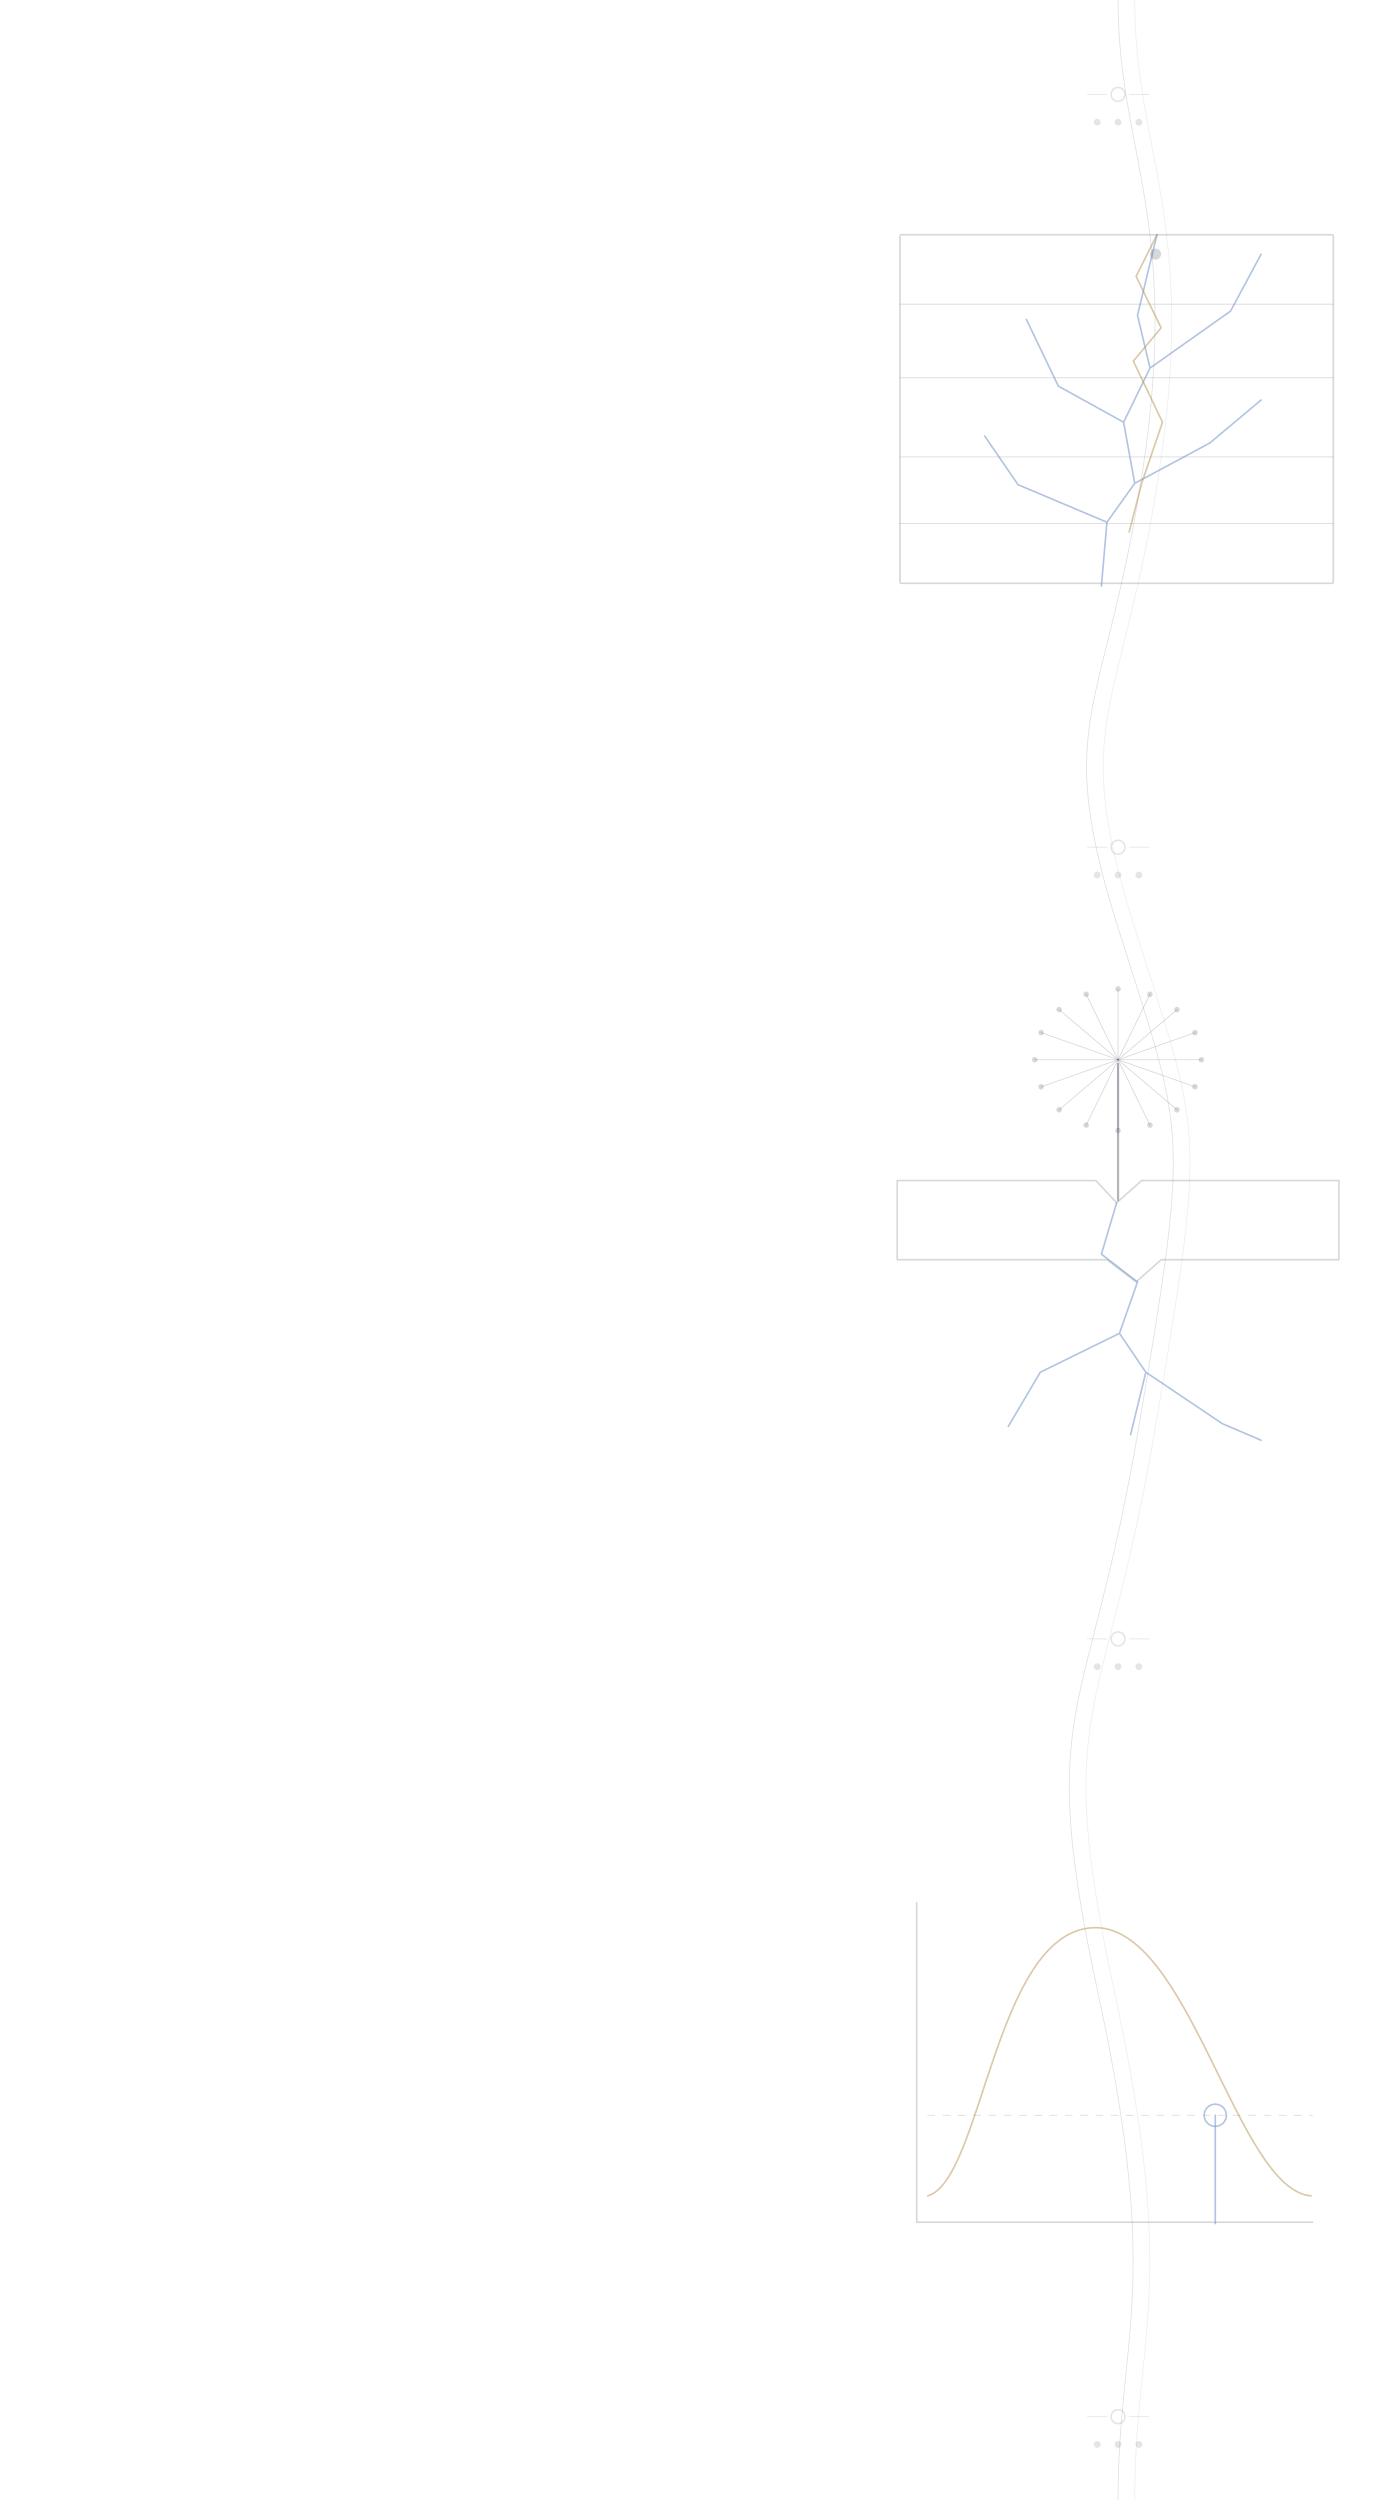
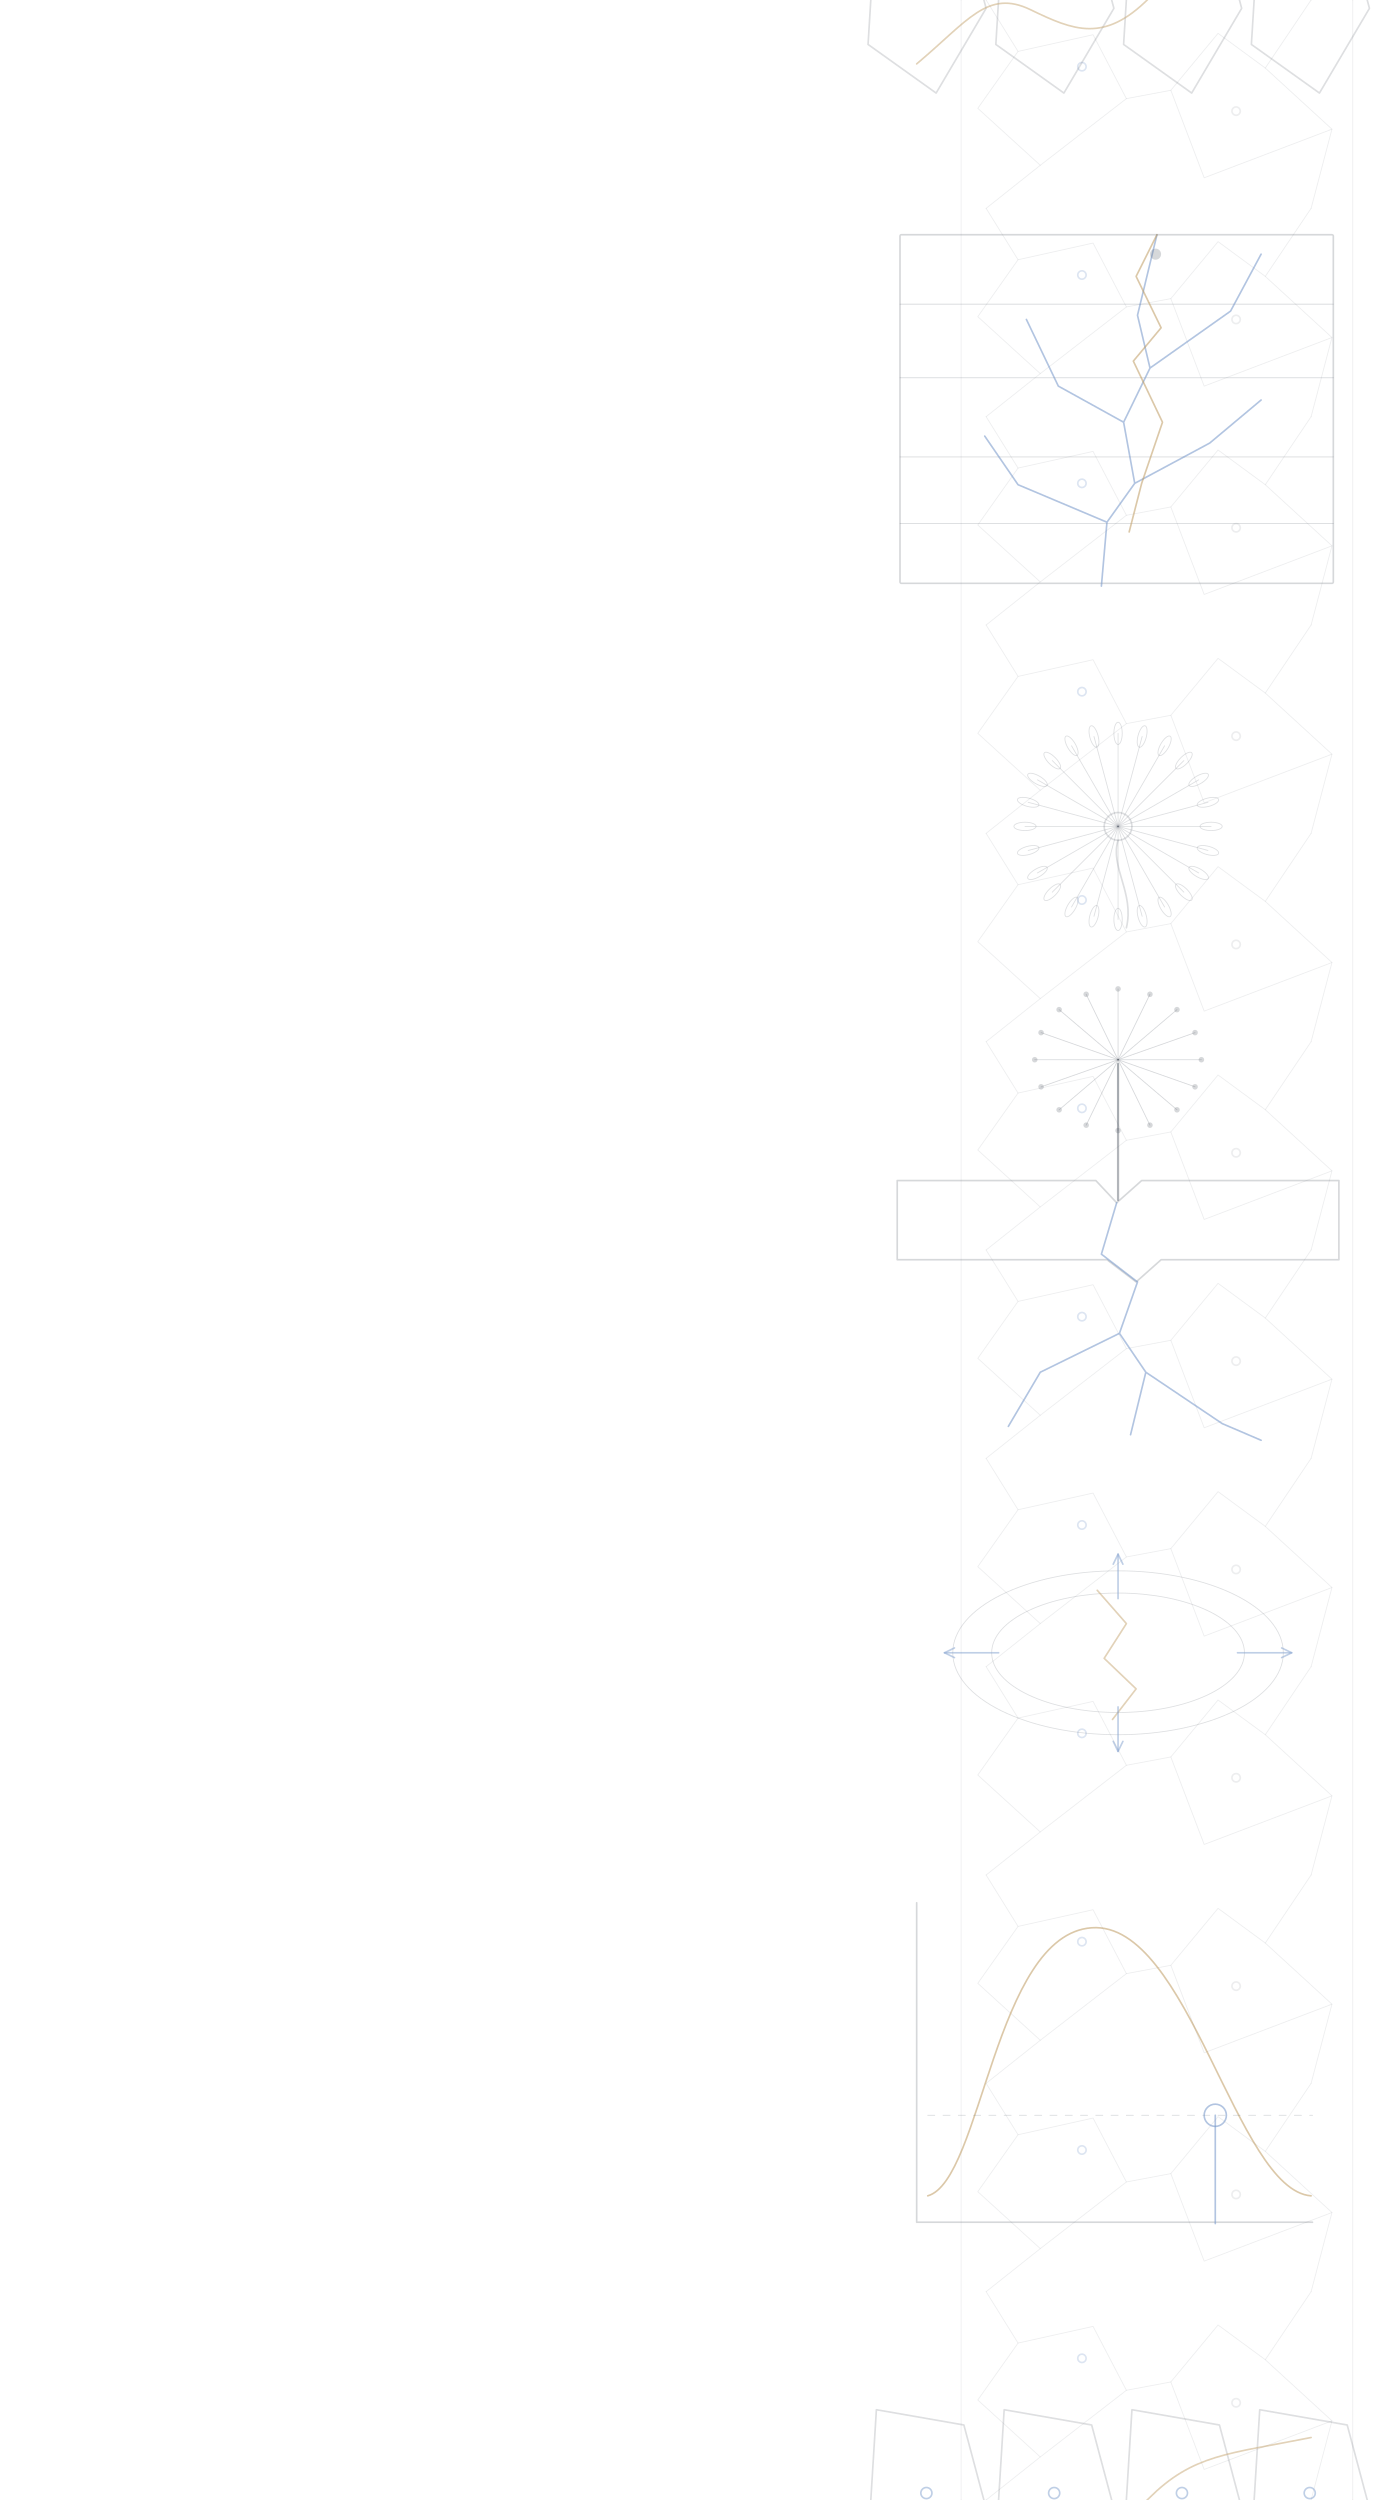
<svg xmlns="http://www.w3.org/2000/svg" width="1000" height="1800" viewBox="0 0 1000 1800" fill="none">
  <style>.art-ink,
.art-ink-soft,
.art-hair,
.art-blue,
.art-gold {
  fill: none;
  vector-effect: non-scaling-stroke;
  stroke-linecap: round;
  stroke-linejoin: round;
}

.art-ink {
  stroke: rgba(38, 48, 62, .42);
  stroke-width: 1.6;
}

.art-ink-soft {
  stroke: rgba(38, 48, 62, .22);
  stroke-width: 1.2;
}

/* Hairline filigree — the finest lines (tree-rings, arcs, contours). */
.art-hair {
  stroke: rgba(38, 48, 62, .22);
  stroke-width: 0.6;
}

.art-blue, .art-gold {
  stroke-width: 1.2;
  stroke-opacity: .55;
}

.art-blue { stroke: #5a82be; }
.art-gold { stroke: #b28945; }

.art-fill-ink {
  fill: rgba(38, 48, 62, .42);
  stroke: none;
}

/* Stipple dots for organic growth. */
.art-dot {
  fill: rgba(38, 48, 62, .22);
  stroke: none;
}</style>
-   <g transform="translate(0 0)" opacity=".65">
-     <path class="art-hair" d="M805 0C805 110 850 157 823 337S757 516 805 668S857 808 820 1027S745 1224 791 1437S805 1681 805 1800" />
-   </g>
-   <g transform="translate(12 0)" opacity=".35">
-     <path class="art-hair" d="M805 0C805 110 850 157 823 337S757 516 805 668S857 808 820 1027S745 1224 791 1437S805 1681 805 1800" />
-   </g>
-   <g transform="translate(805 68)" opacity=".55">
-     <circle class="art-ink-soft" cx="0" cy="0" r="5" />
-     <path class="art-hair" d="M-22 0L-8 0" />
-     <path class="art-hair" d="M8 0L22 0" />
-     <circle class="art-dot" cx="-15" cy="20" r="2.5" />
-     <circle class="art-dot" cx="0" cy="20" r="2.5" />
-     <circle class="art-dot" cx="15" cy="20" r="2.5" />
-   </g>
-   <g transform="translate(805 610)" opacity=".55">
-     <circle class="art-ink-soft" cx="0" cy="0" r="5" />
-     <path class="art-hair" d="M-22 0L-8 0" />
-     <path class="art-hair" d="M8 0L22 0" />
-     <circle class="art-dot" cx="-15" cy="20" r="2.5" />
-     <circle class="art-dot" cx="0" cy="20" r="2.5" />
-     <circle class="art-dot" cx="15" cy="20" r="2.5" />
-   </g>
-   <g transform="translate(805 1180)" opacity=".55">
-     <circle class="art-ink-soft" cx="0" cy="0" r="5" />
-     <path class="art-hair" d="M-22 0L-8 0" />
-     <path class="art-hair" d="M8 0L22 0" />
-     <circle class="art-dot" cx="-15" cy="20" r="2.5" />
-     <circle class="art-dot" cx="0" cy="20" r="2.5" />
-     <circle class="art-dot" cx="15" cy="20" r="2.5" />
-   </g>
-   <g transform="translate(805 1740)" opacity=".55">
-     <circle class="art-ink-soft" cx="0" cy="0" r="5" />
-     <path class="art-hair" d="M-22 0L-8 0" />
-     <path class="art-hair" d="M8 0L22 0" />
-     <circle class="art-dot" cx="-15" cy="20" r="2.5" />
-     <circle class="art-dot" cx="0" cy="20" r="2.5" />
-     <circle class="art-dot" cx="15" cy="20" r="2.5" />
+   <defs>
+     <g id="post-texture" opacity=".38">
+       <path class="art-hair" d="M692 0V1800" />
+       <path class="art-hair" d="M974 0V1800" />
+       <path class="art-hair" d="M710 0L733 37 704 78 749 119 710 150" />
+       <path class="art-hair" d="M944 0L911 49 959 93 944 150" />
+       <path class="art-hair" d="M733 37L787 25 811 71 749 119M911 49L877 24 843 65 867 128 959 93" />
+       <circle class="art-blue" cx="779" cy="48" r="3" />
+       <circle class="art-ink-soft" cx="890" cy="80" r="3" />
+       <path class="art-hair" d="M811 71L843 65" />
+       <path class="art-hair" d="M710 150L733 187 704 228 749 269 710 300" />
+       <path class="art-hair" d="M944 150L911 199 959 243 944 300" />
+       <path class="art-hair" d="M733 187L787 175 811 221 749 269M911 199L877 174 843 215 867 278 959 243" />
+       <circle class="art-blue" cx="779" cy="198" r="3" />
+       <circle class="art-ink-soft" cx="890" cy="230" r="3" />
+       <path class="art-hair" d="M811 221L843 215" />
+       <path class="art-hair" d="M710 300L733 337 704 378 749 419 710 450" />
+       <path class="art-hair" d="M944 300L911 349 959 393 944 450" />
+       <path class="art-hair" d="M733 337L787 325 811 371 749 419M911 349L877 324 843 365 867 428 959 393" />
+       <circle class="art-blue" cx="779" cy="348" r="3" />
+       <circle class="art-ink-soft" cx="890" cy="380" r="3" />
+       <path class="art-hair" d="M811 371L843 365" />
+       <path class="art-hair" d="M710 450L733 487 704 528 749 569 710 600" />
+       <path class="art-hair" d="M944 450L911 499 959 543 944 600" />
+       <path class="art-hair" d="M733 487L787 475 811 521 749 569M911 499L877 474 843 515 867 578 959 543" />
+       <circle class="art-blue" cx="779" cy="498" r="3" />
+       <circle class="art-ink-soft" cx="890" cy="530" r="3" />
+       <path class="art-hair" d="M811 521L843 515" />
+       <path class="art-hair" d="M710 600L733 637 704 678 749 719 710 750" />
+       <path class="art-hair" d="M944 600L911 649 959 693 944 750" />
+       <path class="art-hair" d="M733 637L787 625 811 671 749 719M911 649L877 624 843 665 867 728 959 693" />
+       <circle class="art-blue" cx="779" cy="648" r="3" />
+       <circle class="art-ink-soft" cx="890" cy="680" r="3" />
+       <path class="art-hair" d="M811 671L843 665" />
+       <path class="art-hair" d="M710 750L733 787 704 828 749 869 710 900" />
+       <path class="art-hair" d="M944 750L911 799 959 843 944 900" />
+       <path class="art-hair" d="M733 787L787 775 811 821 749 869M911 799L877 774 843 815 867 878 959 843" />
+       <circle class="art-blue" cx="779" cy="798" r="3" />
+       <circle class="art-ink-soft" cx="890" cy="830" r="3" />
+       <path class="art-hair" d="M811 821L843 815" />
+       <path class="art-hair" d="M710 900L733 937 704 978 749 1019 710 1050" />
+       <path class="art-hair" d="M944 900L911 949 959 993 944 1050" />
+       <path class="art-hair" d="M733 937L787 925 811 971 749 1019M911 949L877 924 843 965 867 1028 959 993" />
+       <circle class="art-blue" cx="779" cy="948" r="3" />
+       <circle class="art-ink-soft" cx="890" cy="980" r="3" />
+       <path class="art-hair" d="M811 971L843 965" />
+       <path class="art-hair" d="M710 1050L733 1087 704 1128 749 1169 710 1200" />
+       <path class="art-hair" d="M944 1050L911 1099 959 1143 944 1200" />
+       <path class="art-hair" d="M733 1087L787 1075 811 1121 749 1169M911 1099L877 1074 843 1115 867 1178 959 1143" />
+       <circle class="art-blue" cx="779" cy="1098" r="3" />
+       <circle class="art-ink-soft" cx="890" cy="1130" r="3" />
+       <path class="art-hair" d="M811 1121L843 1115" />
+       <path class="art-hair" d="M710 1200L733 1237 704 1278 749 1319 710 1350" />
+       <path class="art-hair" d="M944 1200L911 1249 959 1293 944 1350" />
+       <path class="art-hair" d="M733 1237L787 1225 811 1271 749 1319M911 1249L877 1224 843 1265 867 1328 959 1293" />
+       <circle class="art-blue" cx="779" cy="1248" r="3" />
+       <circle class="art-ink-soft" cx="890" cy="1280" r="3" />
+       <path class="art-hair" d="M811 1271L843 1265" />
+       <path class="art-hair" d="M710 1350L733 1387 704 1428 749 1469 710 1500" />
+       <path class="art-hair" d="M944 1350L911 1399 959 1443 944 1500" />
+       <path class="art-hair" d="M733 1387L787 1375 811 1421 749 1469M911 1399L877 1374 843 1415 867 1478 959 1443" />
+       <circle class="art-blue" cx="779" cy="1398" r="3" />
+       <circle class="art-ink-soft" cx="890" cy="1430" r="3" />
+       <path class="art-hair" d="M811 1421L843 1415" />
+       <path class="art-hair" d="M710 1500L733 1537 704 1578 749 1619 710 1650" />
+       <path class="art-hair" d="M944 1500L911 1549 959 1593 944 1650" />
+       <path class="art-hair" d="M733 1537L787 1525 811 1571 749 1619M911 1549L877 1524 843 1565 867 1628 959 1593" />
+       <circle class="art-blue" cx="779" cy="1548" r="3" />
+       <circle class="art-ink-soft" cx="890" cy="1580" r="3" />
+       <path class="art-hair" d="M811 1571L843 1565" />
+       <path class="art-hair" d="M710 1650L733 1687 704 1728 749 1769 710 1800" />
+       <path class="art-hair" d="M944 1650L911 1699 959 1743 944 1800" />
+       <path class="art-hair" d="M733 1687L787 1675 811 1721 749 1769M911 1699L877 1674 843 1715 867 1778 959 1743" />
+       <circle class="art-blue" cx="779" cy="1698" r="3" />
+       <circle class="art-ink-soft" cx="890" cy="1730" r="3" />
+       <path class="art-hair" d="M811 1721L843 1715" />
+     </g>
+   </defs>
+   <use href="#post-texture" transform="translate(0 -1800)" />
+   <use href="#post-texture" transform="translate(0 0)" />
+   <use href="#post-texture" transform="translate(0 1800)" />
+   <g transform="translate(805 0)" opacity=".7">
+     <path class="art-ink-soft" d="M-174-65L-111-54 -95 6 -131 67 -180 32Z" />
+     <circle class="art-blue" cx="-138" cy="-5" r="4" />
+     <path class="art-ink-soft" d="M-82-65L-19-54 -3 6 -39 67 -88 32Z" />
+     <circle class="art-blue" cx="-46" cy="-5" r="4" />
+     <path class="art-ink-soft" d="M10-65L73-54 89 6 53 67 4 32Z" />
+     <circle class="art-blue" cx="46" cy="-5" r="4" />
+     <path class="art-ink-soft" d="M102-65L165-54 181 6 145 67 96 32Z" />
+     <circle class="art-blue" cx="138" cy="-5" r="4" />
+     <path class="art-gold" d="M-145 46C-108 15-94-8-63 7S-10 31 22-1 79-33 139-45" />
+   </g>
+   <g transform="translate(805 595)" opacity=".7">
+     <path class="art-hair" d="M0 0L67 0" />
+     <ellipse class="art-hair" cx="67" cy="0" rx="8" ry="3" transform="rotate(0 67 0)" />
+     <path class="art-hair" d="M0 0L64.717 17.341" />
+     <ellipse class="art-hair" cx="64.717" cy="17.341" rx="8" ry="3" transform="rotate(15 64.717 17.3409)" />
+     <path class="art-hair" d="M0 0L58.024 33.5" />
+     <ellipse class="art-hair" cx="58.024" cy="33.5" rx="8" ry="3" transform="rotate(30 58.0237 33.5)" />
+     <path class="art-hair" d="M0 0L47.376 47.376" />
+     <ellipse class="art-hair" cx="47.376" cy="47.376" rx="8" ry="3" transform="rotate(45 47.3762 47.3762)" />
+     <path class="art-hair" d="M0 0L33.5 58.024" />
+     <ellipse class="art-hair" cx="33.5" cy="58.024" rx="8" ry="3" transform="rotate(60 33.5 58.0237)" />
+     <path class="art-hair" d="M0 0L17.341 64.717" />
+     <ellipse class="art-hair" cx="17.341" cy="64.717" rx="8" ry="3" transform="rotate(75 17.3409 64.717)" />
+     <path class="art-hair" d="M0 0L4.10257e-15 67" />
+     <ellipse class="art-hair" cx="4.10257e-15" cy="67" rx="8" ry="3" transform="rotate(90 4.10257e-15 67)" />
+     <path class="art-hair" d="M0 0L-17.341 64.717" />
+     <ellipse class="art-hair" cx="-17.341" cy="64.717" rx="8" ry="3" transform="rotate(105 -17.3409 64.717)" />
+     <path class="art-hair" d="M0 0L-33.5 58.024" />
+     <ellipse class="art-hair" cx="-33.5" cy="58.024" rx="8" ry="3" transform="rotate(120 -33.5 58.0237)" />
+     <path class="art-hair" d="M0 0L-47.376 47.376" />
+     <ellipse class="art-hair" cx="-47.376" cy="47.376" rx="8" ry="3" transform="rotate(135 -47.3762 47.3762)" />
+     <path class="art-hair" d="M0 0L-58.024 33.5" />
+     <ellipse class="art-hair" cx="-58.024" cy="33.5" rx="8" ry="3" transform="rotate(150 -58.0237 33.5)" />
+     <path class="art-hair" d="M0 0L-64.717 17.341" />
+     <ellipse class="art-hair" cx="-64.717" cy="17.341" rx="8" ry="3" transform="rotate(165 -64.717 17.3409)" />
+     <path class="art-hair" d="M0 0L-67 8.20513e-15" />
+     <ellipse class="art-hair" cx="-67" cy="8.20513e-15" rx="8" ry="3" transform="rotate(180 -67 8.20513e-15)" />
+     <path class="art-hair" d="M0 0L-64.717 -17.341" />
+     <ellipse class="art-hair" cx="-64.717" cy="-17.341" rx="8" ry="3" transform="rotate(195 -64.717 -17.3409)" />
+     <path class="art-hair" d="M0 0L-58.024 -33.5" />
+     <ellipse class="art-hair" cx="-58.024" cy="-33.5" rx="8" ry="3" transform="rotate(210 -58.0237 -33.5)" />
+     <path class="art-hair" d="M0 0L-47.376 -47.376" />
+     <ellipse class="art-hair" cx="-47.376" cy="-47.376" rx="8" ry="3" transform="rotate(225 -47.3762 -47.3762)" />
+     <path class="art-hair" d="M0 0L-33.5 -58.024" />
+     <ellipse class="art-hair" cx="-33.5" cy="-58.024" rx="8" ry="3" transform="rotate(240 -33.5 -58.0237)" />
+     <path class="art-hair" d="M0 0L-17.341 -64.717" />
+     <ellipse class="art-hair" cx="-17.341" cy="-64.717" rx="8" ry="3" transform="rotate(255 -17.3409 -64.717)" />
+     <path class="art-hair" d="M0 0L-1.23077e-14 -67" />
+     <ellipse class="art-hair" cx="-1.23077e-14" cy="-67" rx="8" ry="3" transform="rotate(270 -1.23077e-14 -67)" />
+     <path class="art-hair" d="M0 0L17.341 -64.717" />
+     <ellipse class="art-hair" cx="17.341" cy="-64.717" rx="8" ry="3" transform="rotate(285 17.3409 -64.717)" />
+     <path class="art-hair" d="M0 0L33.5 -58.024" />
+     <ellipse class="art-hair" cx="33.5" cy="-58.024" rx="8" ry="3" transform="rotate(300 33.5 -58.0237)" />
+     <path class="art-hair" d="M0 0L47.376 -47.376" />
+     <ellipse class="art-hair" cx="47.376" cy="-47.376" rx="8" ry="3" transform="rotate(315 47.3762 -47.3762)" />
+     <path class="art-hair" d="M0 0L58.024 -33.5" />
+     <ellipse class="art-hair" cx="58.024" cy="-33.5" rx="8" ry="3" transform="rotate(330 58.0237 -33.5)" />
+     <path class="art-hair" d="M0 0L64.717 -17.341" />
+     <ellipse class="art-hair" cx="64.717" cy="-17.341" rx="8" ry="3" transform="rotate(345 64.717 -17.3409)" />
+     <circle class="art-ink-soft" cx="0" cy="0" r="10" />
+     <path class="art-ink-soft" d="M0 10C-6 29 12 48 6 73" />
+   </g>
+   <g transform="translate(805 1190)" opacity=".7">
+     <ellipse class="art-hair" cx="0" cy="0" rx="119" ry="59" transform="rotate(0 0 0)" />
+     <ellipse class="art-hair" cx="0" cy="0" rx="91" ry="43" transform="rotate(0 0 0)" />
+     <path class="art-gold" d="M-15-45L6-21-10 4 13 26-4 48" />
+     <path class="art-blue" d="M-86 0L-125 0" />
+     <path class="art-blue" d="M-117.80 -3.48L-125 0L-117.80 3.48" />
+     <path class="art-blue" d="M86 0L125 0" />
+     <path class="art-blue" d="M117.80 3.48L125 0L117.80 -3.48" />
+     <path class="art-blue" d="M0 -39L0 -71" />
+     <path class="art-blue" d="M3.48 -63.80L0 -71L-3.48 -63.80" />
+     <path class="art-blue" d="M0 39L0 71" />
+     <path class="art-blue" d="M-3.48 63.80L0 71L3.48 63.80" />
+   </g>
+   <g transform="translate(805 1800)" opacity=".7">
+     <path class="art-ink-soft" d="M-174-65L-111-54 -95 6 -131 67 -180 32Z" />
+     <circle class="art-blue" cx="-138" cy="-5" r="4" />
+     <path class="art-ink-soft" d="M-82-65L-19-54 -3 6 -39 67 -88 32Z" />
+     <circle class="art-blue" cx="-46" cy="-5" r="4" />
+     <path class="art-ink-soft" d="M10-65L73-54 89 6 53 67 4 32Z" />
+     <circle class="art-blue" cx="46" cy="-5" r="4" />
+     <path class="art-ink-soft" d="M102-65L165-54 181 6 145 67 96 32Z" />
+     <circle class="art-blue" cx="138" cy="-5" r="4" />
+     <path class="art-gold" d="M-145 46C-108 15-94-8-63 7S-10 31 22-1 79-33 139-45" />
  </g>
  <g transform="translate(805 295)" opacity=".85">
    <rect class="art-ink-soft" x="-157" y="-126" width="312" height="251" rx="1" />
    <path class="art-hair" d="M-157 -76L155 -76" />
    <path class="art-hair" d="M-157 -23L155 -23" />
    <path class="art-hair" d="M-157 34L155 34" />
    <path class="art-hair" d="M-157 82L155 82" />
    <path class="art-blue" d="M-12 127L-8 81 12 53 4 9 23-30 14-68 28-126M4 9L-43-17-66-65M-8 81L-72 54-96 19M23-30L81-71 103-112M12 53L66 24 103-7" />
    <path class="art-gold" d="M28-126L13-96 31-59 11-35 32 9 17 53 8 88" />
    <circle class="art-dot" cx="27" cy="-112" r="4" />
  </g>
  <g transform="translate(805 890)" opacity=".85">
    <path class="art-ink-soft" d="M-159-40H-16L-1-24 17-40H159V17H31L13 33-8 17H-159Z" />
    <path class="art-blue" d="M-1-24L-12 13 14 33 1 70 20 98 9 143M1 70L-56 98-79 137M20 98L75 135 103 147" />
    <path class="art-ink" d="M0-26V-124" />
    <path class="art-hair" d="M0 -127L60 -127" />
    <circle class="art-dot" cx="60" cy="-127" r="2" />
    <path class="art-hair" d="M0 -127L55.433 -107.483" />
    <circle class="art-dot" cx="55.433" cy="-107.483" r="2" />
    <path class="art-hair" d="M0 -127L42.426 -90.938" />
    <circle class="art-dot" cx="42.426" cy="-90.938" r="2" />
    <path class="art-hair" d="M0 -127L22.961 -79.882" />
    <circle class="art-dot" cx="22.961" cy="-79.882" r="2" />
    <path class="art-hair" d="M0 -127L3.67394e-15 -76" />
    <circle class="art-dot" cx="3.67394e-15" cy="-76" r="2" />
    <path class="art-hair" d="M0 -127L-22.961 -79.882" />
    <circle class="art-dot" cx="-22.961" cy="-79.882" r="2" />
    <path class="art-hair" d="M0 -127L-42.426 -90.938" />
    <circle class="art-dot" cx="-42.426" cy="-90.938" r="2" />
    <path class="art-hair" d="M0 -127L-55.433 -107.483" />
    <circle class="art-dot" cx="-55.433" cy="-107.483" r="2" />
    <path class="art-hair" d="M0 -127L-60 -127" />
    <circle class="art-dot" cx="-60" cy="-127" r="2" />
    <path class="art-hair" d="M0 -127L-55.433 -146.517" />
    <circle class="art-dot" cx="-55.433" cy="-146.517" r="2" />
    <path class="art-hair" d="M0 -127L-42.426 -163.062" />
    <circle class="art-dot" cx="-42.426" cy="-163.062" r="2" />
    <path class="art-hair" d="M0 -127L-22.961 -174.118" />
    <circle class="art-dot" cx="-22.961" cy="-174.118" r="2" />
    <path class="art-hair" d="M0 -127L-1.10218e-14 -178" />
    <circle class="art-dot" cx="-1.10218e-14" cy="-178" r="2" />
    <path class="art-hair" d="M0 -127L22.961 -174.118" />
    <circle class="art-dot" cx="22.961" cy="-174.118" r="2" />
    <path class="art-hair" d="M0 -127L42.426 -163.062" />
    <circle class="art-dot" cx="42.426" cy="-163.062" r="2" />
    <path class="art-hair" d="M0 -127L55.433 -146.517" />
    <circle class="art-dot" cx="55.433" cy="-146.517" r="2" />
  </g>
  <g transform="translate(805 1490)" opacity=".85">
    <path class="art-ink-soft" d="M-145 -120V110H140" />
    <path class="art-gold" d="M-137 91C-98 80-89-97-19-102S85 87 139 91" />
    <path class="art-hair" d="M-137 33H140" stroke-dasharray="5 6" />
    <circle class="art-blue" cx="70" cy="33" r="8" />
    <path class="art-blue" d="M70 33V111" />
  </g>
</svg>
